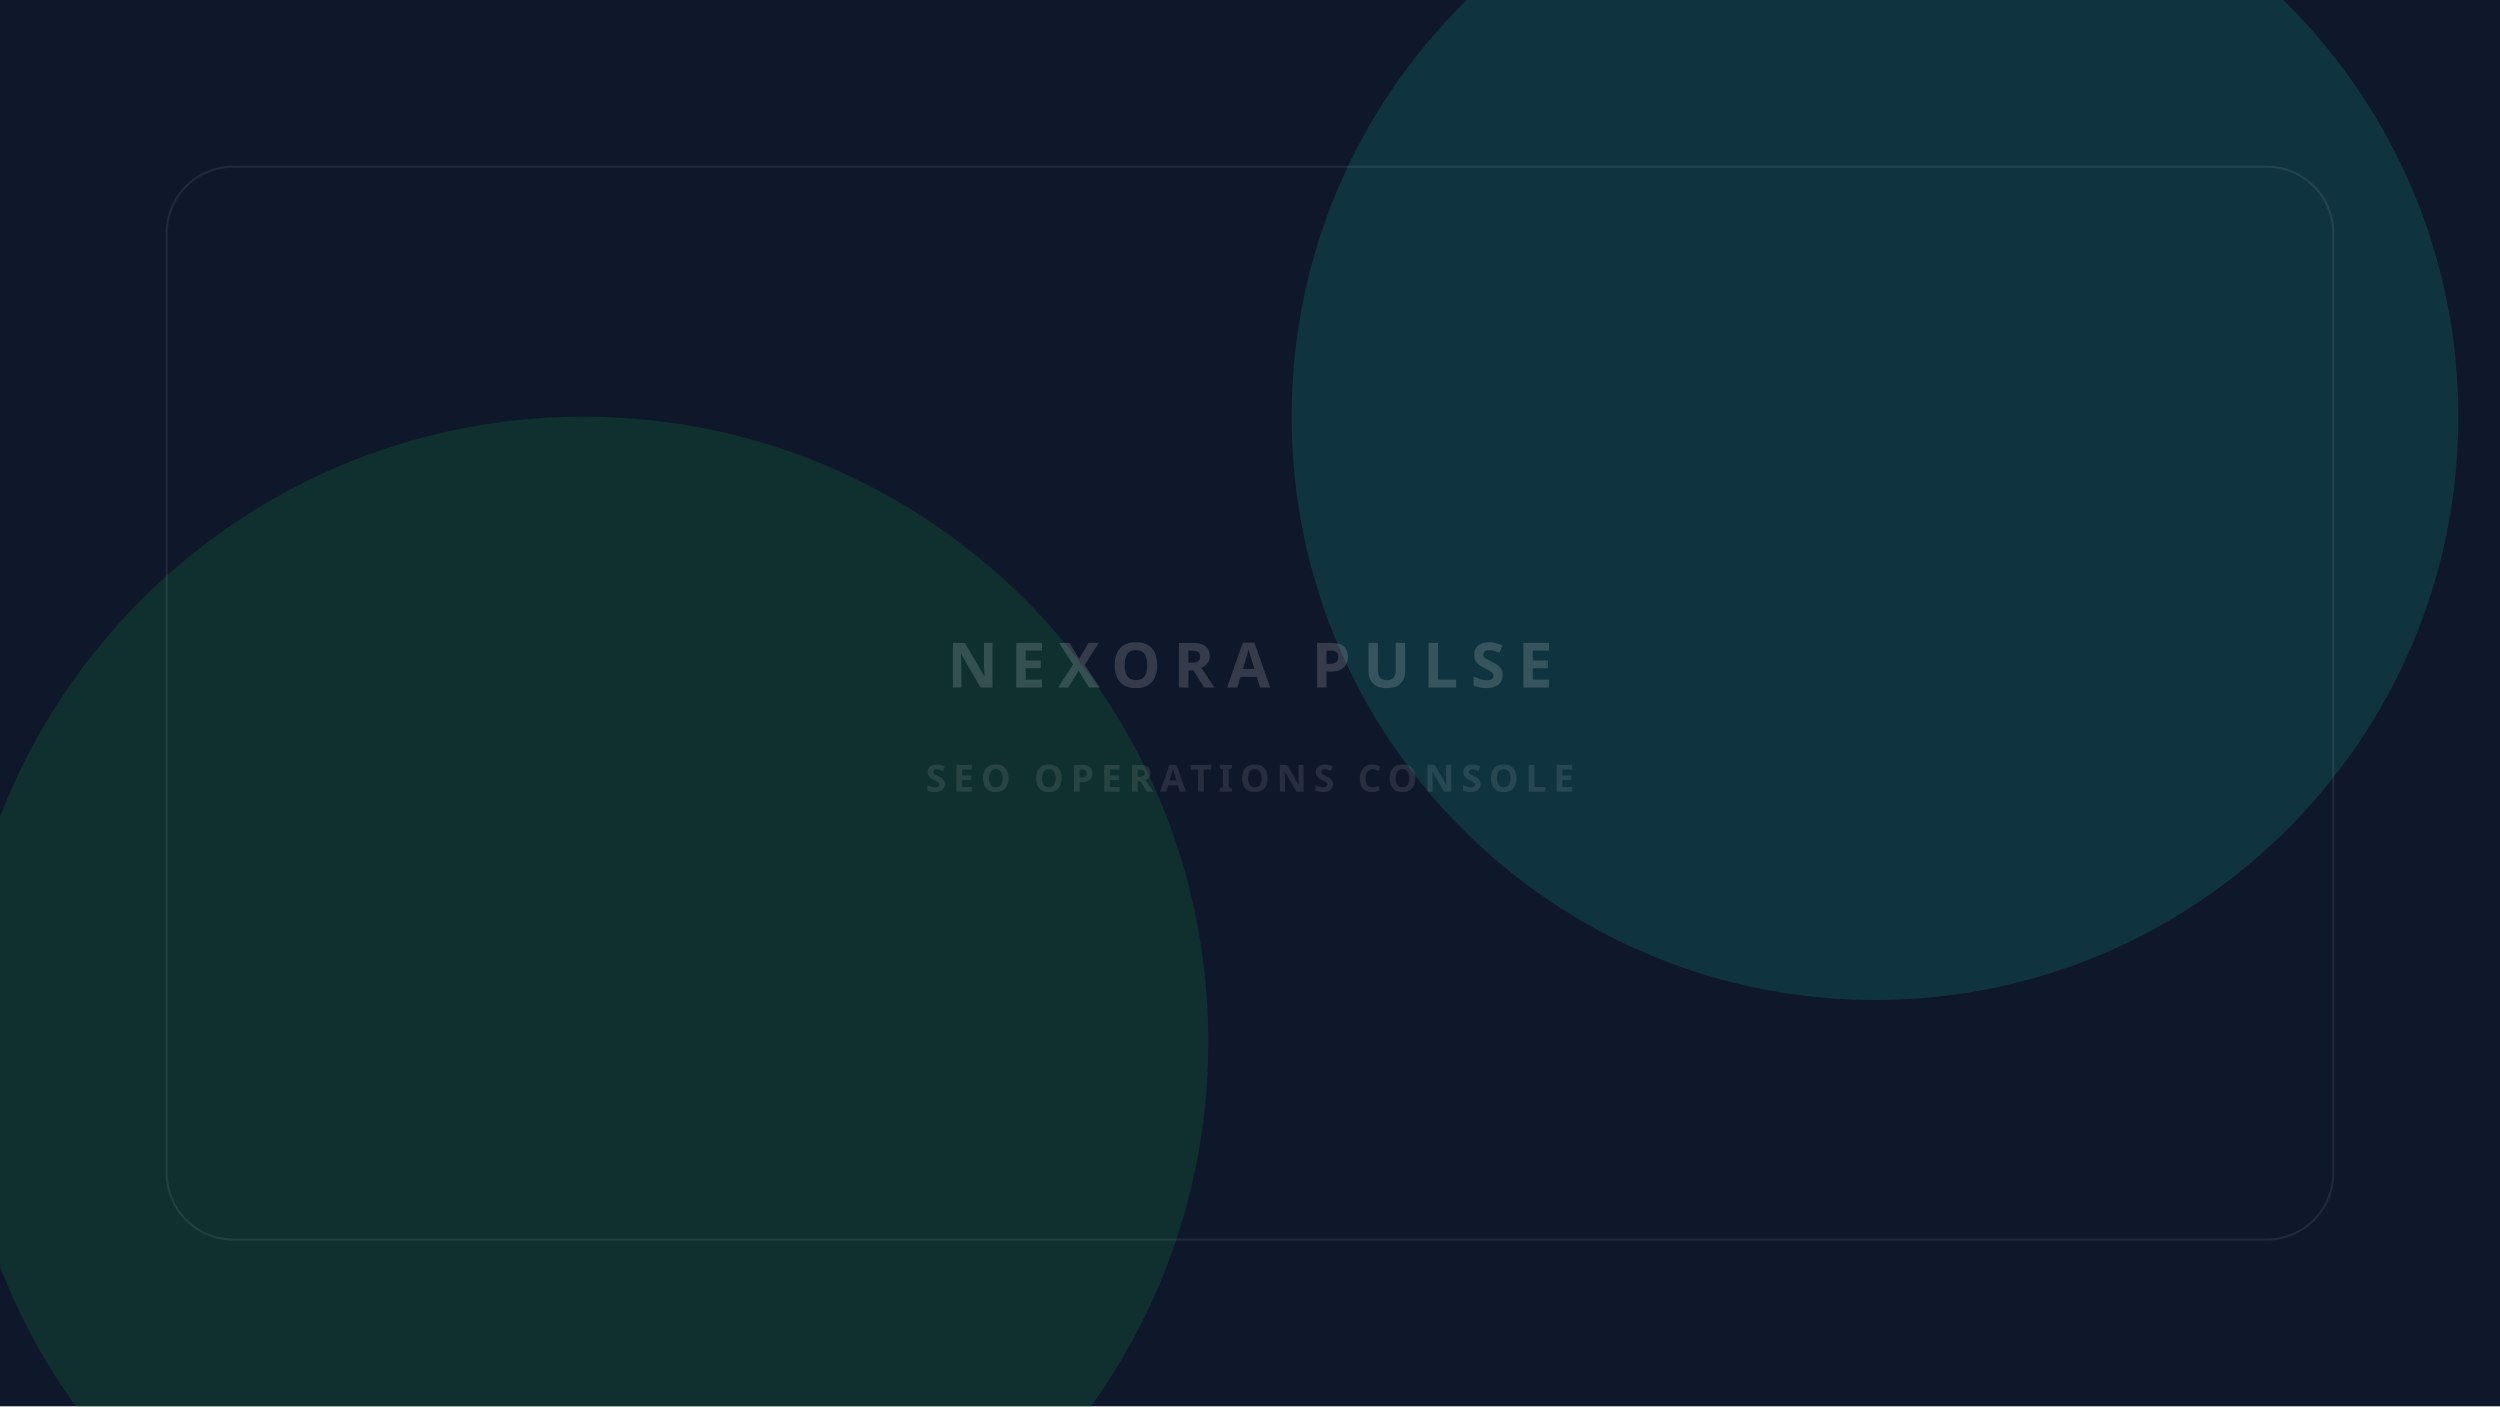
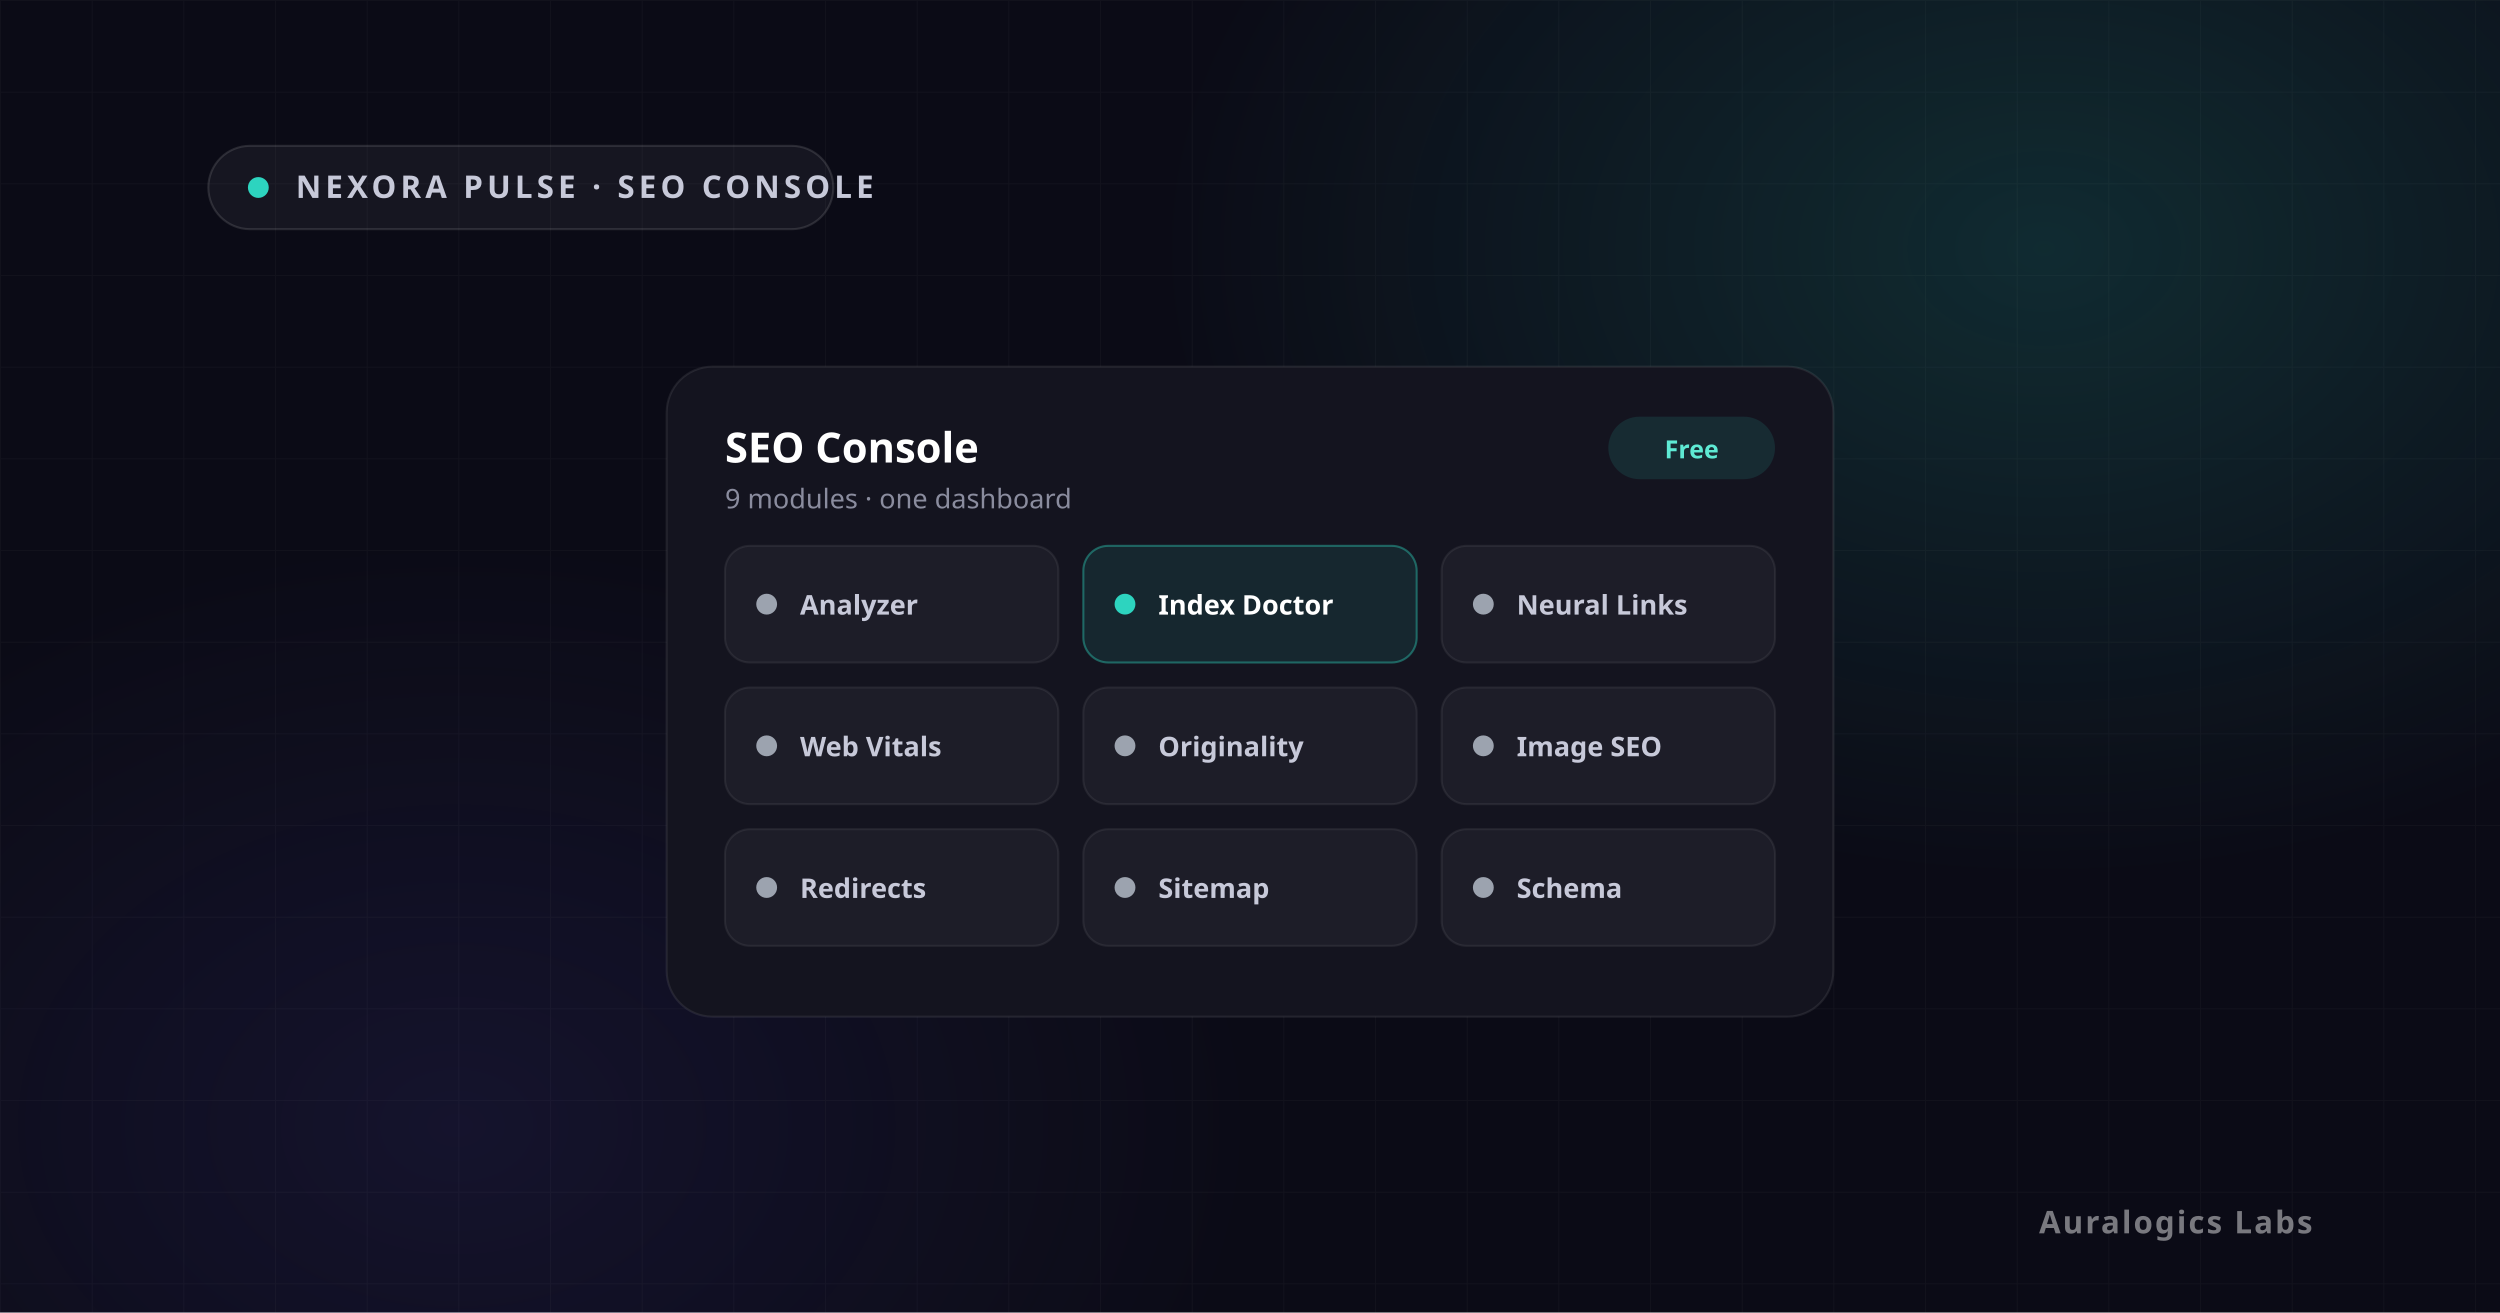
- <svg xmlns="http://www.w3.org/2000/svg" width="1200" height="675" viewBox="0 0 1200 675" fill="none">
-   <rect width="1200" height="675" fill="#0F172A" />
-   <circle cx="900" cy="200" r="280" fill="#13716A" fill-opacity="0.32" />
-   <circle cx="280" cy="500" r="300" fill="#16A34A" fill-opacity="0.18" />
-   <rect x="80" y="80" width="1040" height="515" rx="32" stroke="white" stroke-opacity="0.08" />
-   <text x="600" y="330" text-anchor="middle" fill="white" fill-opacity="0.16" font-family="system-ui,sans-serif" font-size="30" font-weight="700" letter-spacing="0.2em">NEXORA PULSE</text>
-   <text x="600" y="380" text-anchor="middle" fill="white" fill-opacity="0.1" font-family="system-ui,sans-serif" font-size="18" font-weight="600" letter-spacing="0.18em">SEO OPERATIONS CONSOLE</text>
+ <svg xmlns="http://www.w3.org/2000/svg" width="1200" height="630" viewBox="0 0 1200 630" fill="none" font-family="'DM Sans', ui-sans-serif, system-ui, sans-serif">
+   <defs>
+     <radialGradient id="ac" cx="0.5" cy="0.5" r="0.5">
+       <stop offset="0%" stop-color="#2DD4BF" stop-opacity="0.16" />
+       <stop offset="100%" stop-color="#2DD4BF" stop-opacity="0" />
+     </radialGradient>
+     <radialGradient id="vi" cx="0.5" cy="0.5" r="0.5">
+       <stop offset="0%" stop-color="#6D5EFA" stop-opacity="0.10" />
+       <stop offset="100%" stop-color="#6D5EFA" stop-opacity="0" />
+     </radialGradient>
+     <pattern id="g" width="44" height="44" patternUnits="userSpaceOnUse">
+       <path d="M44 0H0V44" fill="none" stroke="#FFFFFF" stroke-opacity="0.03" stroke-width="1" />
+     </pattern>
+   </defs>
+   <rect width="1200" height="630" fill="#0B0B16" />
+   <rect width="1200" height="630" fill="url(#g)" />
+   <ellipse cx="980" cy="120" rx="420" ry="300" fill="url(#ac)" />
+   <ellipse cx="220" cy="540" rx="380" ry="280" fill="url(#vi)" />
+   <rect x="100" y="70" width="300" height="40" rx="20" fill="#FFFFFF" fill-opacity="0.05" stroke="#FFFFFF" stroke-opacity="0.12" />
+   <circle cx="124" cy="90" r="5" fill="#2DD4BF" />
+   <text x="142" y="95" fill="#C7C9D9" font-size="15" font-weight="700" letter-spacing="2">NEXORA PULSE · SEO CONSOLE</text>
+   <rect x="320" y="176" width="560" height="312" rx="22" fill="#14141F" stroke="#FFFFFF" stroke-opacity="0.08" />
+   <text x="348" y="222" fill="#FFFFFF" font-size="20" font-weight="700">SEO Console</text>
+   <text x="348" y="244" fill="#8A8C9E" font-size="13">9 modules · one dashboard</text>
+   <rect x="772" y="200" width="80" height="30" rx="15" fill="#2DD4BF" fill-opacity="0.12" />
+   <text x="812" y="220" fill="#5EEAD4" font-size="12" font-weight="700" text-anchor="middle">Free</text>
+   <g>
+     <g transform="translate(348,262)">
+       <rect width="160" height="56" rx="12" fill="#FFFFFF" fill-opacity="0.04" stroke="#FFFFFF" stroke-opacity="0.07" />
+       <circle cx="20" cy="28" r="5" fill="#9CA3AF" />
+       <text x="36" y="33" fill="#C7C9D9" font-size="13" font-weight="600">Analyzer</text>
+     </g>
+     <g transform="translate(520,262)">
+       <rect width="160" height="56" rx="12" fill="#2DD4BF" fill-opacity="0.10" stroke="#2DD4BF" stroke-opacity="0.40" />
+       <circle cx="20" cy="28" r="5" fill="#2DD4BF" />
+       <text x="36" y="33" fill="#FFFFFF" font-size="13" font-weight="700">Index Doctor</text>
+     </g>
+     <g transform="translate(692,262)">
+       <rect width="160" height="56" rx="12" fill="#FFFFFF" fill-opacity="0.04" stroke="#FFFFFF" stroke-opacity="0.07" />
+       <circle cx="20" cy="28" r="5" fill="#9CA3AF" />
+       <text x="36" y="33" fill="#C7C9D9" font-size="13" font-weight="600">Neural Links</text>
+     </g>
+     <g transform="translate(348,330)">
+       <rect width="160" height="56" rx="12" fill="#FFFFFF" fill-opacity="0.04" stroke="#FFFFFF" stroke-opacity="0.07" />
+       <circle cx="20" cy="28" r="5" fill="#9CA3AF" />
+       <text x="36" y="33" fill="#C7C9D9" font-size="13" font-weight="600">Web Vitals</text>
+     </g>
+     <g transform="translate(520,330)">
+       <rect width="160" height="56" rx="12" fill="#FFFFFF" fill-opacity="0.04" stroke="#FFFFFF" stroke-opacity="0.07" />
+       <circle cx="20" cy="28" r="5" fill="#9CA3AF" />
+       <text x="36" y="33" fill="#C7C9D9" font-size="13" font-weight="600">Originality</text>
+     </g>
+     <g transform="translate(692,330)">
+       <rect width="160" height="56" rx="12" fill="#FFFFFF" fill-opacity="0.04" stroke="#FFFFFF" stroke-opacity="0.07" />
+       <circle cx="20" cy="28" r="5" fill="#9CA3AF" />
+       <text x="36" y="33" fill="#C7C9D9" font-size="13" font-weight="600">Image SEO</text>
+     </g>
+     <g transform="translate(348,398)">
+       <rect width="160" height="56" rx="12" fill="#FFFFFF" fill-opacity="0.04" stroke="#FFFFFF" stroke-opacity="0.07" />
+       <circle cx="20" cy="28" r="5" fill="#9CA3AF" />
+       <text x="36" y="33" fill="#C7C9D9" font-size="13" font-weight="600">Redirects</text>
+     </g>
+     <g transform="translate(520,398)">
+       <rect width="160" height="56" rx="12" fill="#FFFFFF" fill-opacity="0.04" stroke="#FFFFFF" stroke-opacity="0.07" />
+       <circle cx="20" cy="28" r="5" fill="#9CA3AF" />
+       <text x="36" y="33" fill="#C7C9D9" font-size="13" font-weight="600">Sitemap</text>
+     </g>
+     <g transform="translate(692,398)">
+       <rect width="160" height="56" rx="12" fill="#FFFFFF" fill-opacity="0.04" stroke="#FFFFFF" stroke-opacity="0.07" />
+       <circle cx="20" cy="28" r="5" fill="#9CA3AF" />
+       <text x="36" y="33" fill="#C7C9D9" font-size="13" font-weight="600">Schema</text>
+     </g>
+   </g>
+   <text x="1110" y="592" fill="#FFFFFF" fill-opacity="0.45" font-size="15" font-weight="700" text-anchor="end" letter-spacing="1">Auralogics Labs</text>
</svg>
